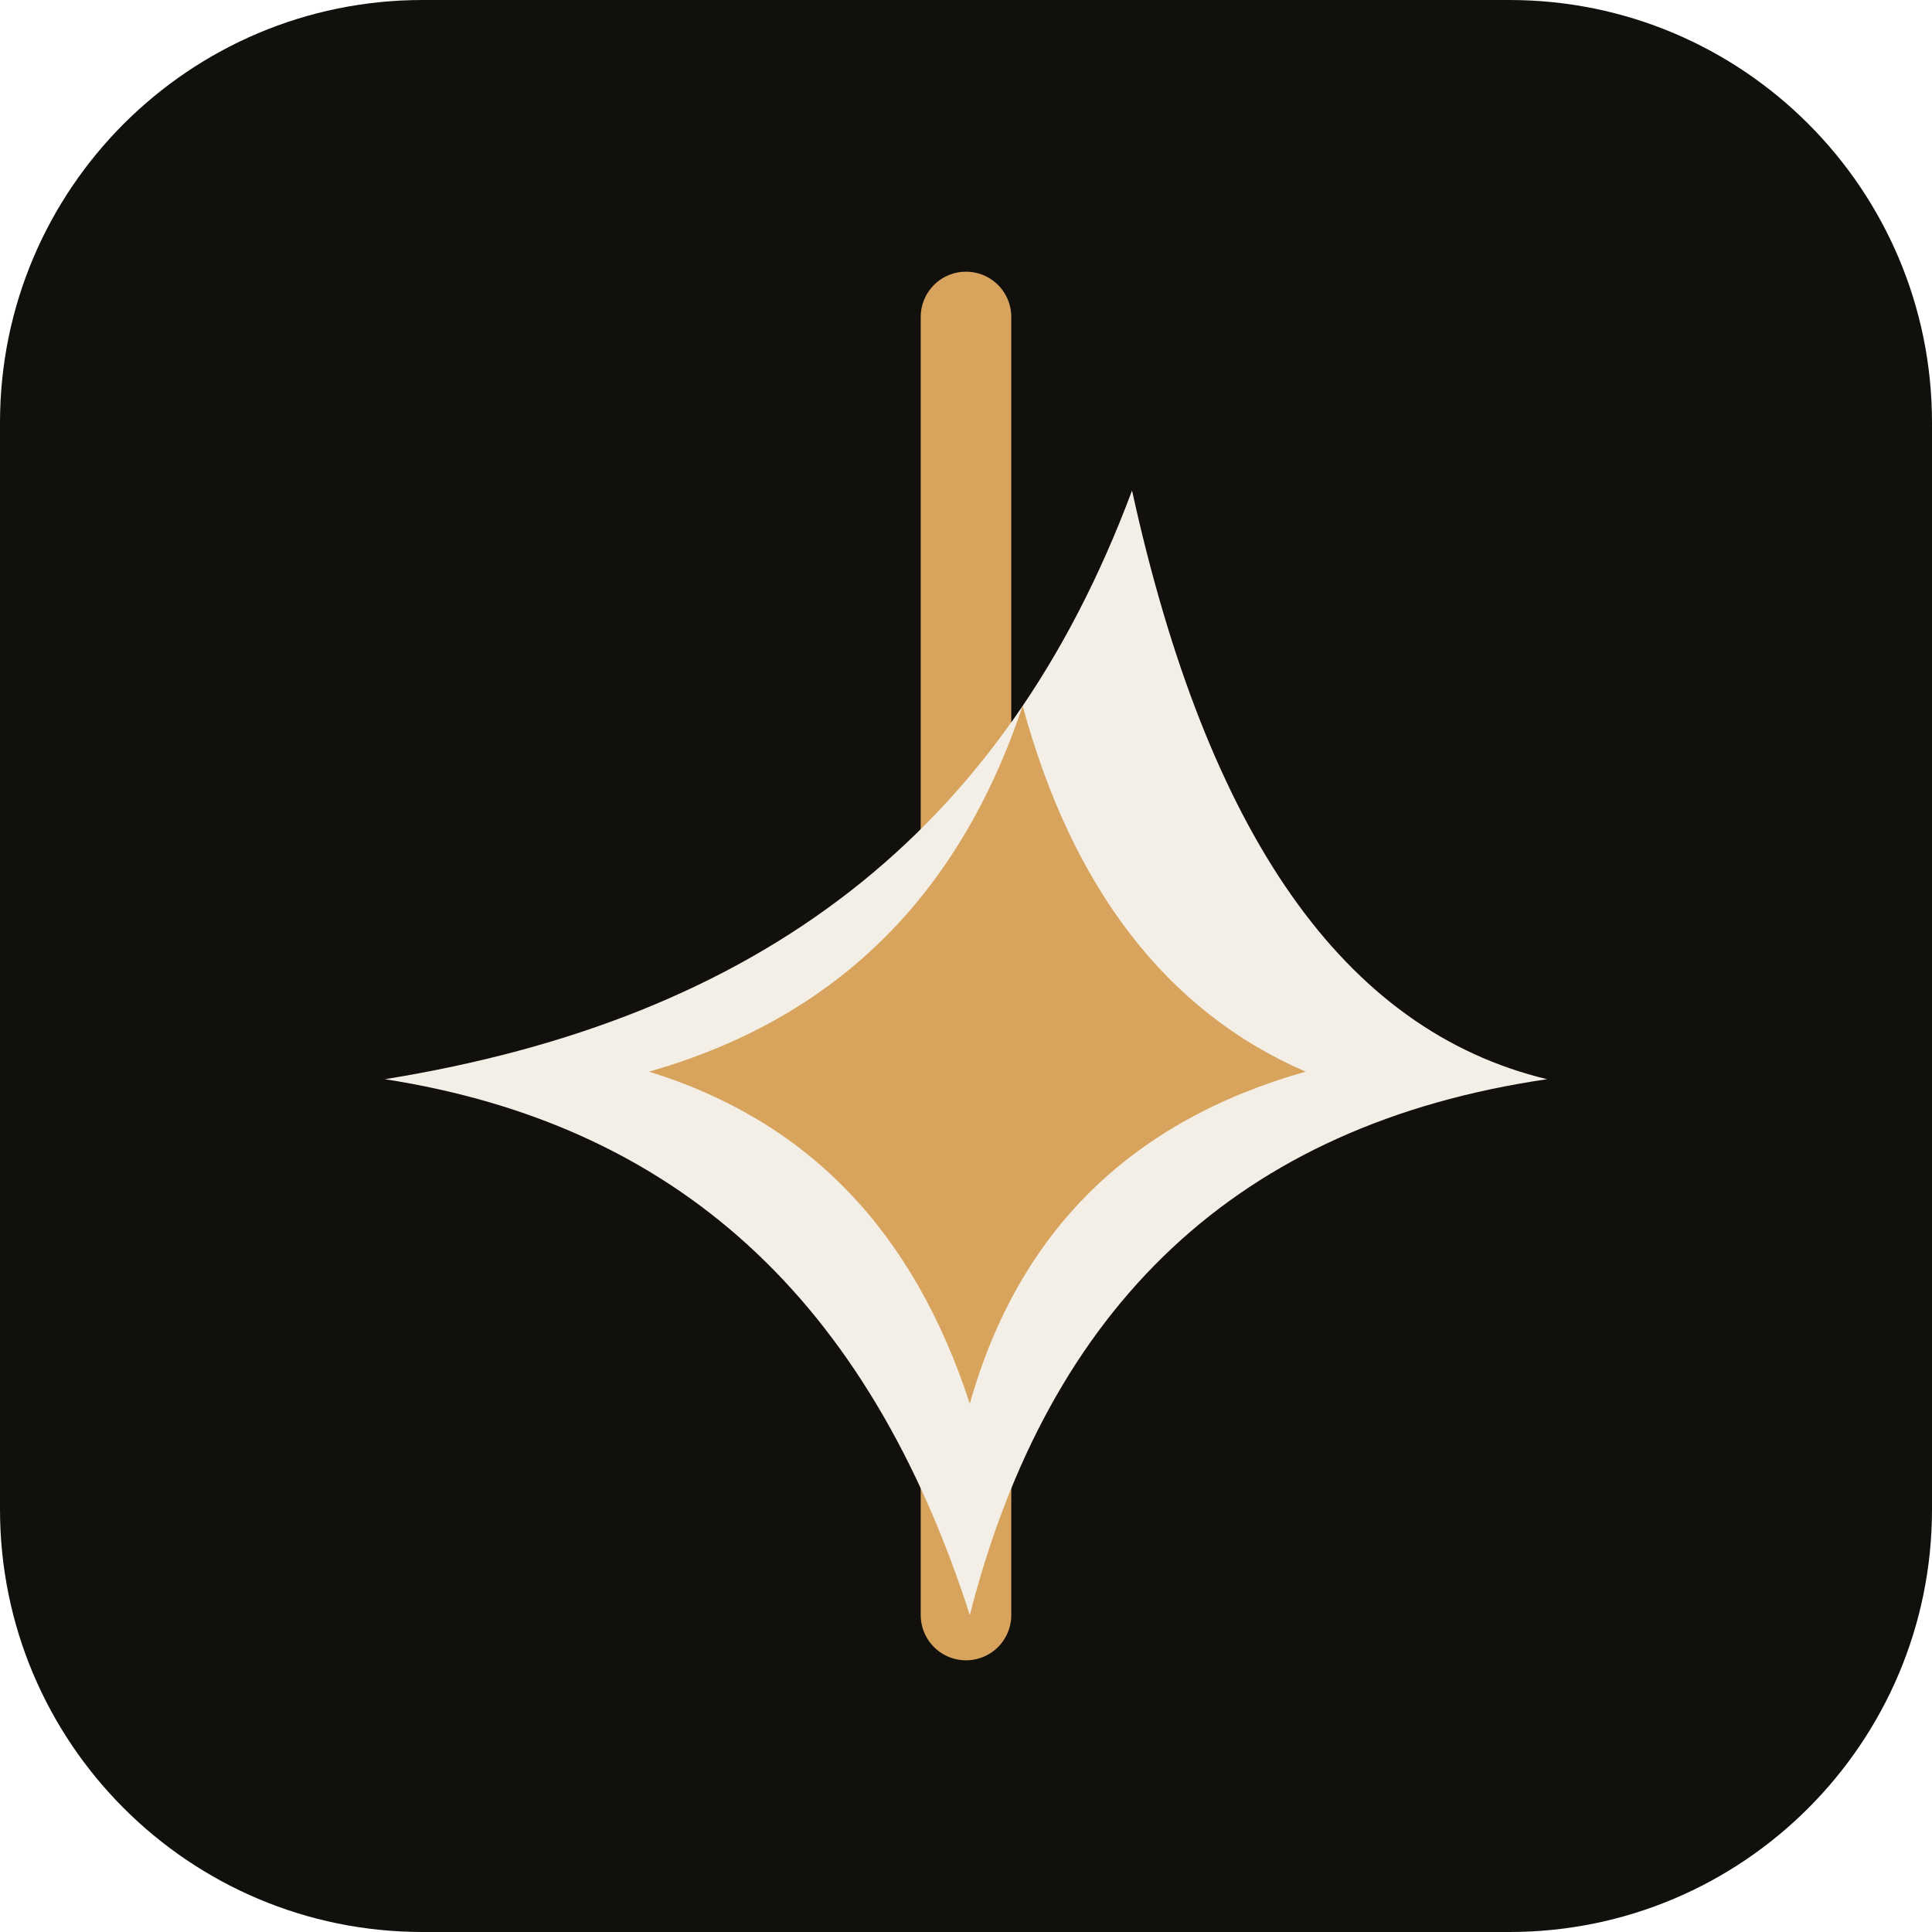
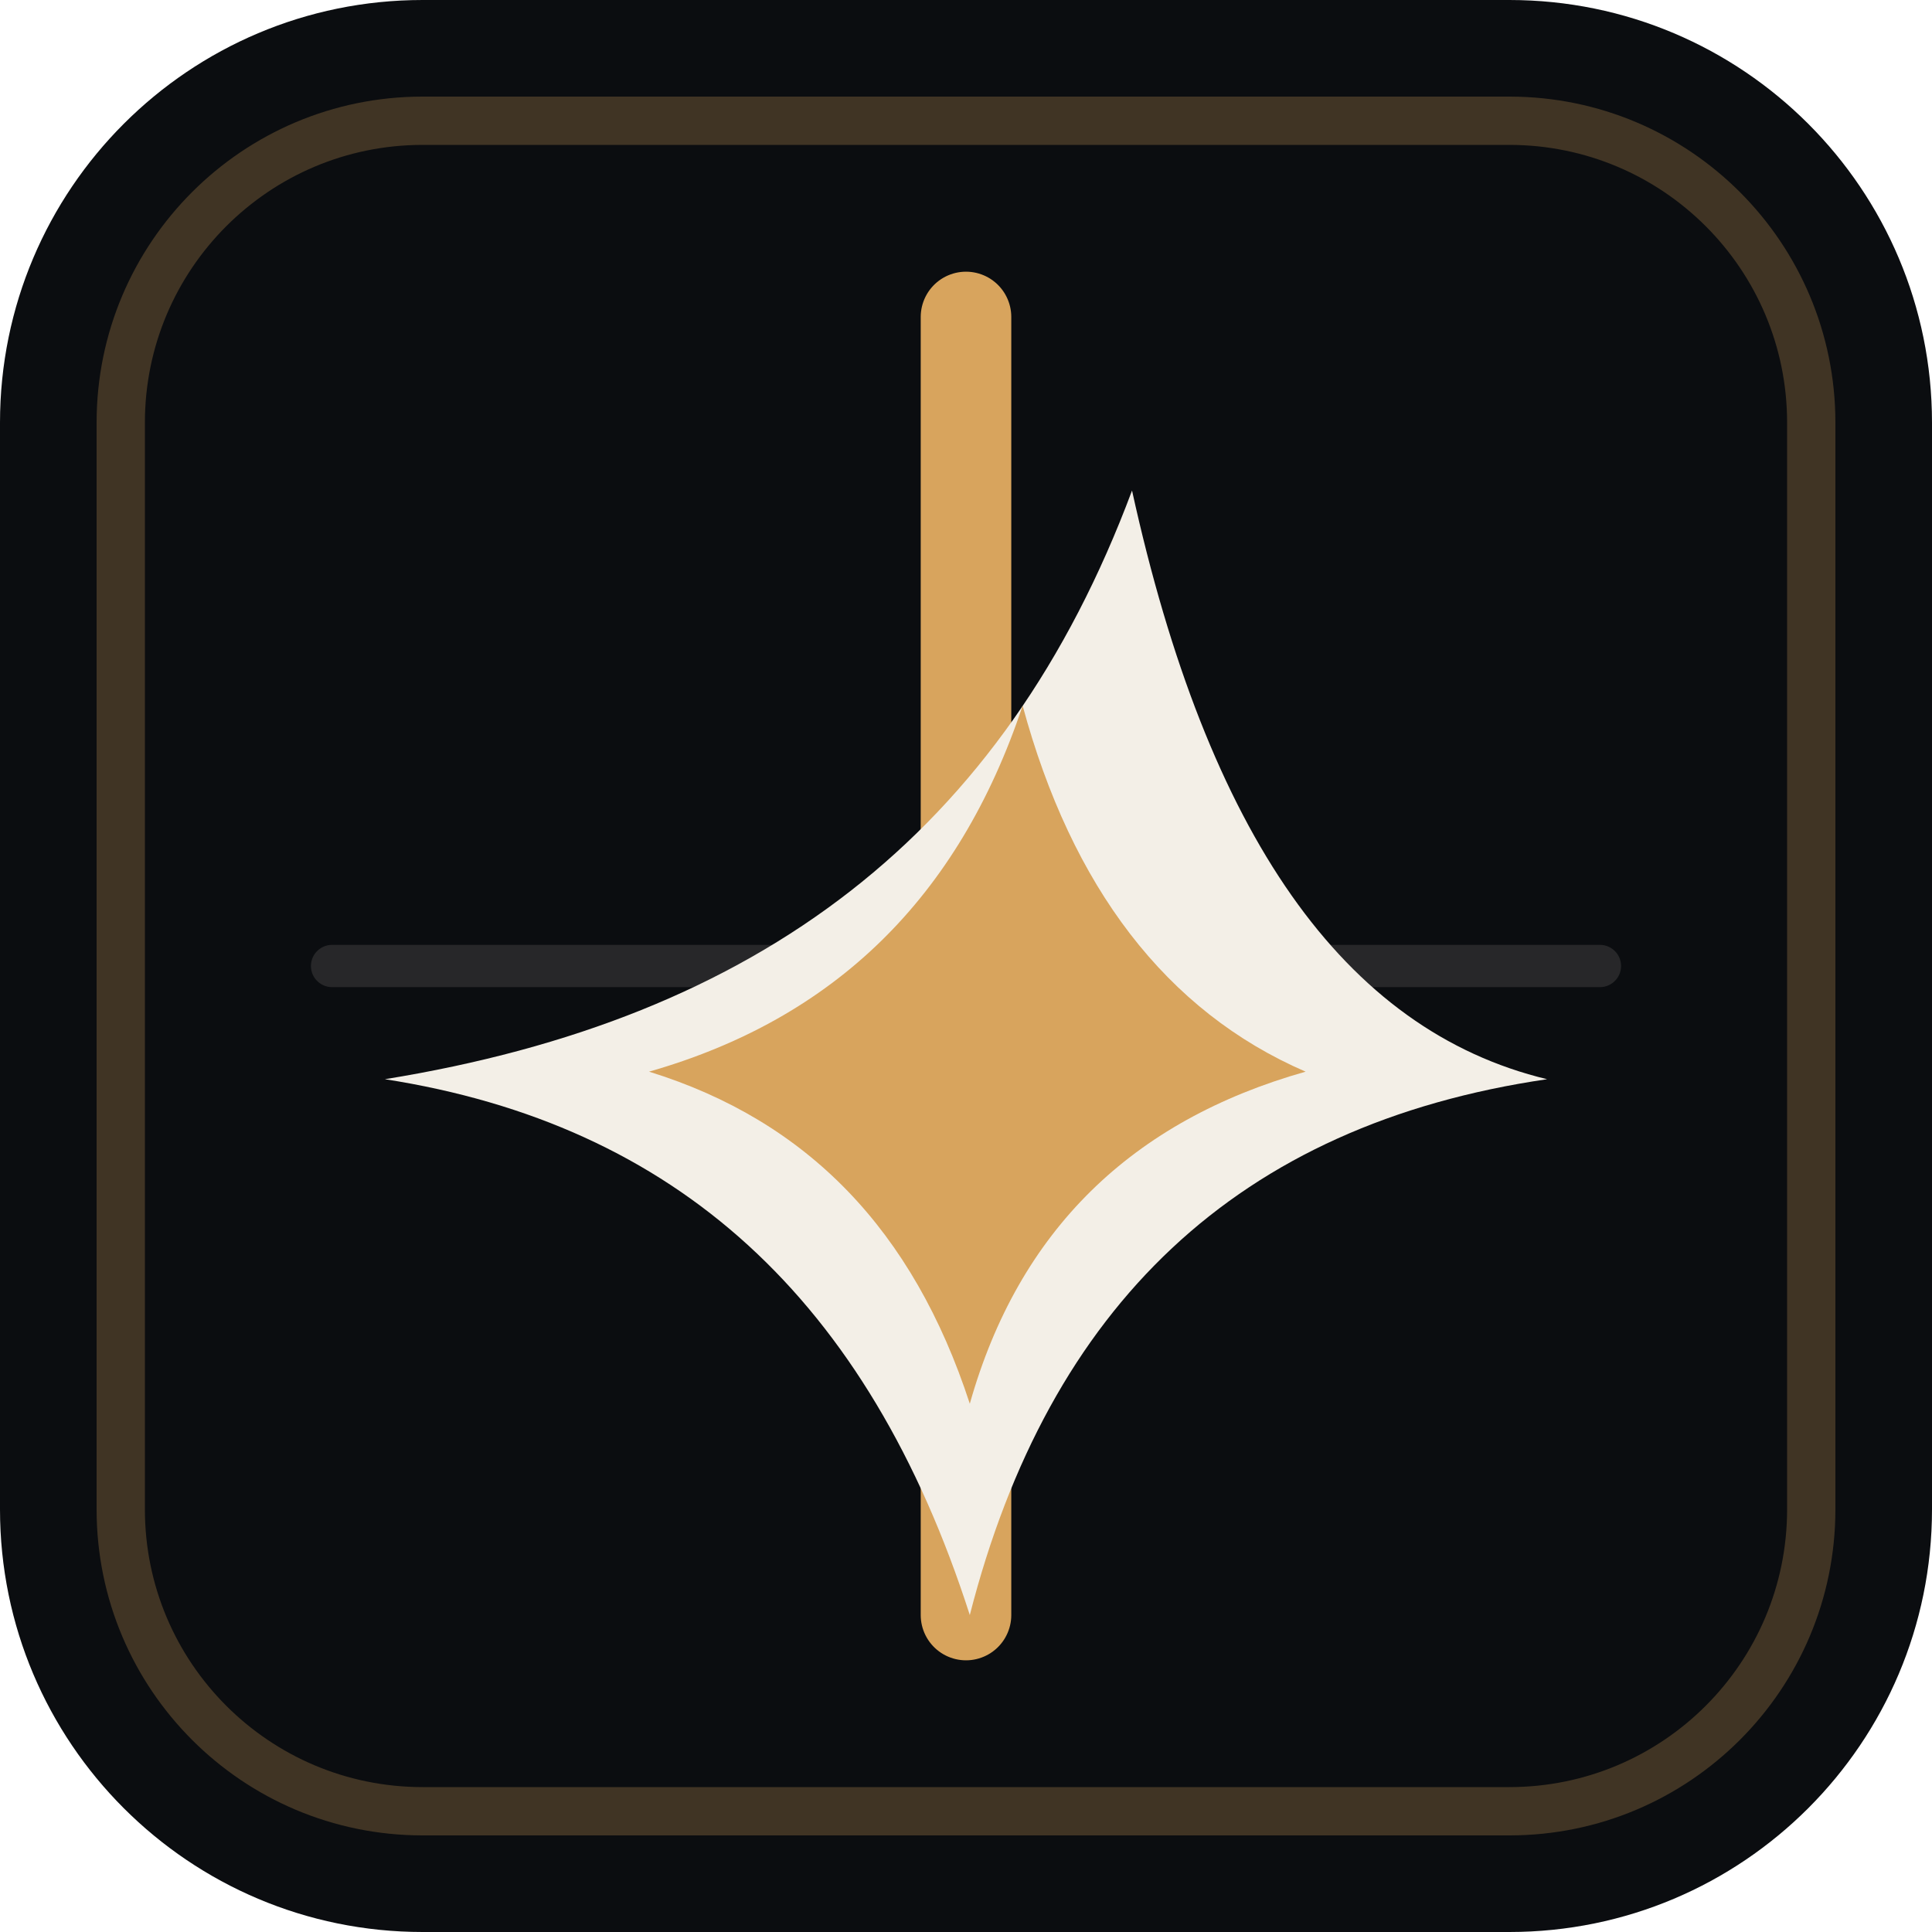
<svg xmlns="http://www.w3.org/2000/svg" viewBox="0 0 32 32" fill="none">
-   <rect width="32" height="32" rx="7" fill="#11100D" />
+   <rect width="32" height="32" rx="7" fill="#0B0D10" />
+   <rect x="2" y="2" width="28" height="28" rx="5" stroke="#D8A45D" stroke-opacity=".26" stroke-width=".8" />
+   <path d="M5.5 16H26.5" stroke="#F3EFE7" stroke-opacity=".12" stroke-width=".7" stroke-linecap="round" />
  <path d="M16 5.25V26.75" stroke="#D8A45D" stroke-width="1.5" stroke-linecap="round" />
  <path d="M6.375 17.875C12.563 16.875 16.625 13.813 18.75 8.125C20 13.813 22.25 17.063 25.625 17.875C20.5 18.625 17.375 21.625 16.063 26.75C14.375 21.5 11.188 18.625 6.375 17.875Z" fill="#F3EFE7" />
  <path d="M10.75 17.75C13.813 16.875 15.875 14.875 16.938 11.688C17.75 14.688 19.313 16.75 21.625 17.75C18.75 18.563 16.875 20.375 16.063 23.25C15.125 20.375 13.375 18.563 10.75 17.75Z" fill="#D8A45D" />
</svg>
